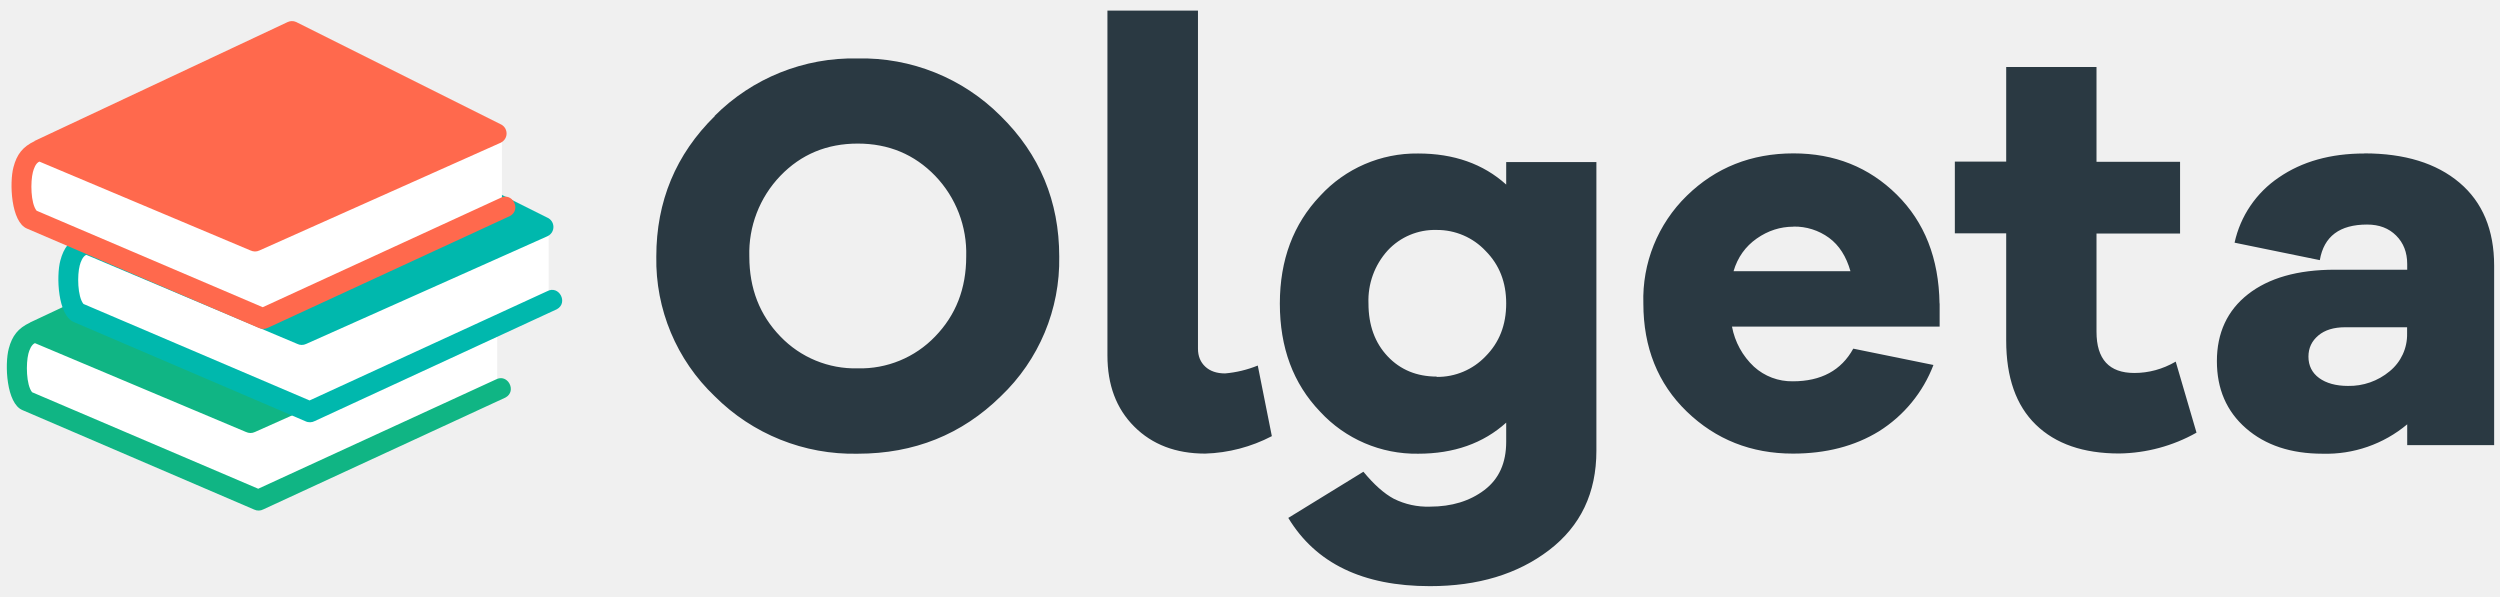
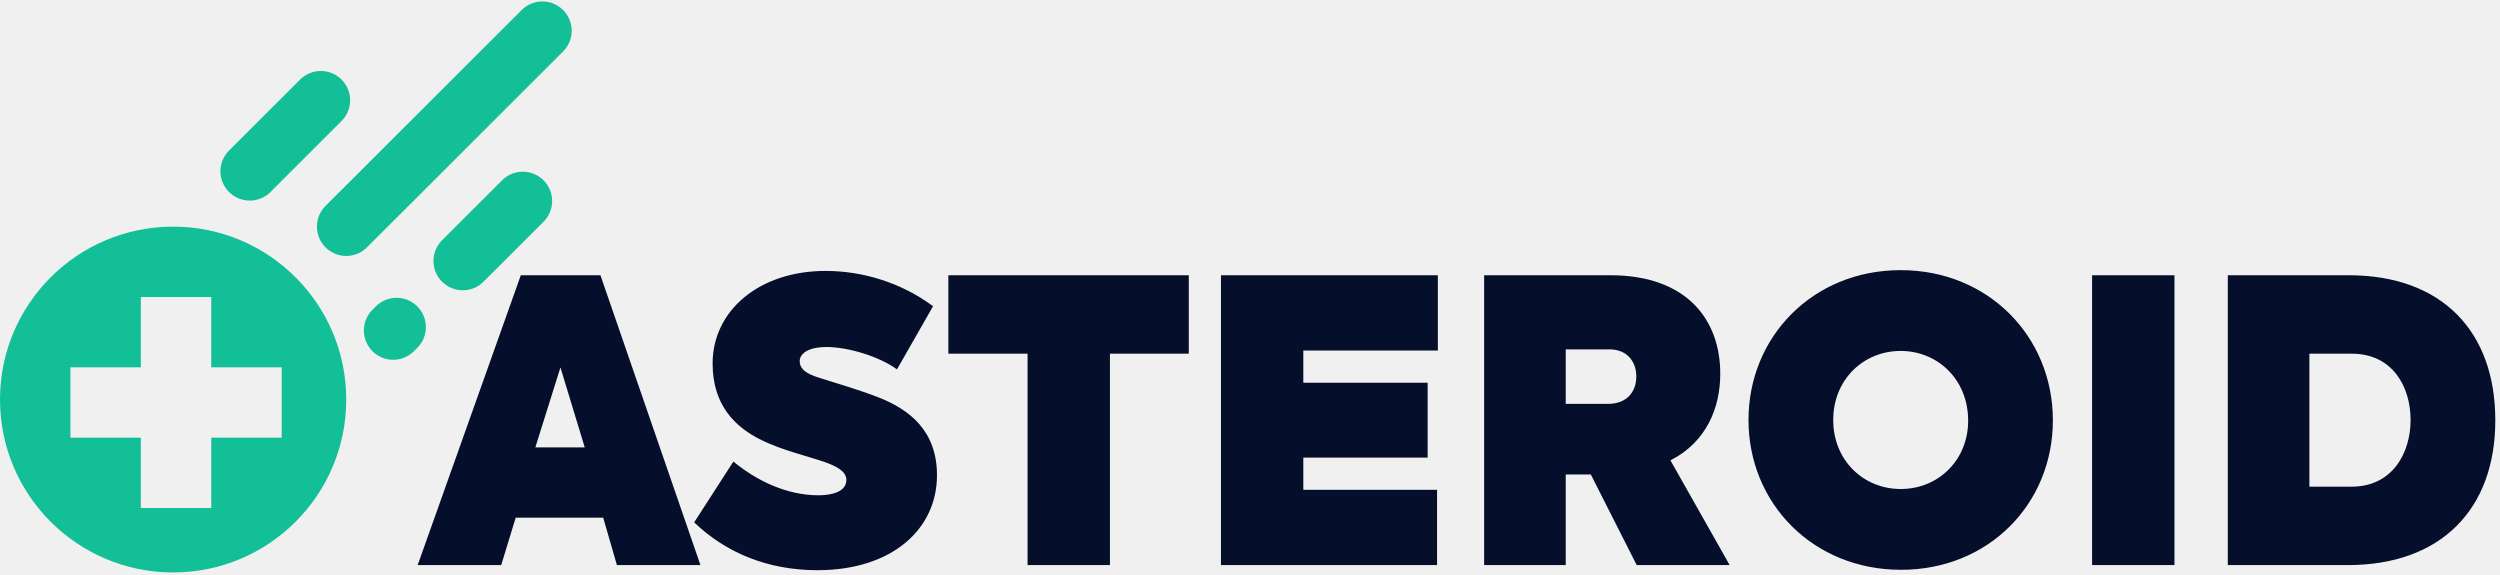
- <svg xmlns="http://www.w3.org/2000/svg" width="222" height="53" fill-rule="evenodd">
-   <path fill="#fff" d="M21.97 37.94L2.64 29.66l-1.22 2.12.7 3.66 20.73 8.87 21.3-10.04V28.1z" />
-   <path d="M2.66 28.64l22.48-10.56a.9.9 0 0 1 .75-.01l18.12 9.06c.73.3.78 1.3.06 1.66l-21.43 9.57c-.27.13-.54.12-.82-.01L3.1 30.47c-.32.14-.5.63-.58.94-.22.86-.2 2.76.33 3.42l20.08 8.57 21.1-9.7c1.05-.57 1.9 1.03.86 1.6l-21.5 9.93a.9.9 0 0 1-.82.02L2 36.42C.57 35.84.4 32.35.78 30.95c.3-1.13.82-1.8 1.88-2.3z" fill="#10b584" />
-   <path fill="#fff" d="M7.2 21.85l19.32 8.28 22.2-9.84v6.16L27.42 36.5 6.7 27.63 6 23.97z" />
-   <path d="M7.23 20.82L29.7 10.26a.9.9 0 0 1 .75-.01l18.12 9.06c.73.3.78 1.3.06 1.66l-21.44 9.57a.9.9 0 0 1-.81-.01l-18.72-7.9c-.32.14-.5.63-.58.94-.23.86-.2 2.76.33 3.42l20.08 8.57 21.1-9.7c1.05-.57 1.9 1.03.86 1.6l-21.5 9.93c-.24.13-.55.15-.82.02L6.56 28.6c-1.42-.58-1.58-4.07-1.2-5.47.3-1.13.82-1.8 1.88-2.3" fill="#00b8ad" />
-   <path fill="#fff" d="M3.04 13.55l19.32 8.28L44.57 12v6.16L23.26 28.2 2.53 19.33l-.7-3.66z" />
-   <path d="M3.06 12.52L25.54 1.96a.9.9 0 0 1 .75-.01l18.12 9.06c.73.3.78 1.3.06 1.66l-21.43 9.57c-.27.13-.54.12-.82-.01L3.5 14.35c-.33.13-.5.63-.58.94-.22.86-.2 2.76.33 3.42l20.08 8.57 21.1-9.7c1.05-.57 1.9 1.03.86 1.6L23.8 29.1a.9.9 0 0 1-.82.02L2.4 20.3c-1.42-.58-1.58-4.07-1.2-5.47.3-1.13.82-1.8 1.88-2.3" fill="#ff694d" />
-   <path d="M69.3 29.88a9.2 9.2 0 0 0 6.87 2.83 9.2 9.2 0 0 0 6.87-2.83c1.84-1.9 2.76-4.25 2.76-7.1a9.9 9.9 0 0 0-2.76-7.17c-1.84-1.9-4.13-2.86-6.87-2.86s-5.03.95-6.87 2.86a9.9 9.9 0 0 0-2.76 7.17c0 2.84.92 5.2 2.76 7.1M63.45 10.3a17.4 17.4 0 0 1 12.7-5.11 17.4 17.4 0 0 1 12.71 5.11c3.46 3.4 5.2 7.57 5.2 12.48a16.7 16.7 0 0 1-5.19 12.41c-3.46 3.4-7.7 5.1-12.7 5.1a17.4 17.4 0 0 1-12.7-5.1 16.7 16.7 0 0 1-5.19-12.41c0-4.9 1.73-9.07 5.2-12.48m42.9-9.36v30.02c0 .67.22 1.2.65 1.6s1.02.6 1.76.6a10 10 0 0 0 2.9-.7l1.25 6.27a13.7 13.7 0 0 1-5.92 1.55c-2.6 0-4.7-.8-6.3-2.4s-2.38-3.7-2.38-6.32V.94h8.02zm21.2 32.53a5.9 5.9 0 0 0 4.34-1.83c1.22-1.23 1.83-2.78 1.83-4.7 0-1.87-.6-3.42-1.83-4.66a5.9 5.9 0 0 0-4.34-1.86 5.7 5.7 0 0 0-4.36 1.83 6.6 6.6 0 0 0-1.7 4.69c0 1.94.57 3.5 1.7 4.7s2.6 1.8 4.36 1.8zm14.18-19.1v25.66c0 3.74-1.4 6.68-4.2 8.82s-6.33 3.2-10.58 3.2c-5.95 0-10.14-2.02-12.58-6.06l6.67-4.1c.94 1.14 1.84 1.94 2.7 2.4a6.7 6.7 0 0 0 3.21.7c1.94 0 3.55-.5 4.84-1.48s1.93-2.4 1.93-4.28v-1.7c-2.04 1.84-4.65 2.76-7.82 2.76a11.6 11.6 0 0 1-8.7-3.73c-2.4-2.5-3.58-5.7-3.58-9.6 0-3.88 1.2-7.07 3.58-9.57a11.6 11.6 0 0 1 8.7-3.76c3.17 0 5.78.92 7.82 2.76v-2h8.02zm17.5 5.76c-1.17 0-2.26.35-3.26 1.05s-1.7 1.67-2.06 2.9h10.38c-.37-1.3-1-2.3-1.9-2.96a5.2 5.2 0 0 0-3.16-1m12.98 6.82V29H153.8a6.5 6.5 0 0 0 1.95 3.56 5 5 0 0 0 3.46 1.3c2.5 0 4.3-.97 5.36-2.9l7.12 1.45a12 12 0 0 1-4.84 5.89c-2.15 1.32-4.7 1.98-7.64 1.98-3.7 0-6.85-1.25-9.42-3.73s-3.86-5.7-3.86-9.6a12.8 12.8 0 0 1 3.86-9.57c2.56-2.5 5.73-3.76 9.47-3.76 3.64 0 6.7 1.22 9.17 3.66s3.74 5.66 3.8 9.67m20.97 5.15l1.85 6.32a14.4 14.4 0 0 1-6.87 1.85c-3.17 0-5.64-.85-7.4-2.56s-2.63-4.2-2.63-7.47v-9.52h-4.56v-6.37h4.56v-8.4h8.02v8.42h7.42v6.37h-7.42v8.72c0 2.44 1.12 3.66 3.36 3.66 1.27 0 2.5-.33 3.66-1m15.3 2.15a5.6 5.6 0 0 0 3.71-1.3 4.2 4.2 0 0 0 1.55-3.36v-.55h-5.5c-1 0-1.8.24-2.38.73s-.88 1.1-.88 1.88c0 .8.32 1.44.95 1.9s1.5.7 2.56.7m1.45-20.65c3.58 0 6.4.87 8.45 2.6s3.08 4.2 3.08 7.37v15.94h-7.72v-1.85a11.2 11.2 0 0 1-7.52 2.61c-2.8 0-5.07-.75-6.8-2.26s-2.58-3.5-2.58-5.96c0-2.5.92-4.5 2.76-5.94s4.4-2.18 7.72-2.18h6.42v-.5c0-1.04-.33-1.88-.98-2.53s-1.5-.98-2.58-.98c-2.44 0-3.84 1.05-4.2 3.16l-7.57-1.55a9.4 9.4 0 0 1 3.93-5.79c2.06-1.42 4.6-2.13 7.6-2.13" fill="#2a3942" />
+ <svg xmlns="http://www.w3.org/2000/svg" width="457px" height="105px" viewBox="0 0 457 105" version="1.1">
+   <g id="Page-1" stroke="none" stroke-width="1" fill="none" fill-rule="evenodd">
+     <g id="Asteroid-1-Copy" transform="translate(-77, -21)">
+       <g id="Logo" transform="translate(77, 26)">
+         <path d="M112.771,98.3 L110.262,89.624 L94.273,89.624 L91.62,98.3 L76.348,98.3 L95.205,45.314 L109.76,45.314 L128.043,98.3 L112.771,98.3 Z M106.892,76.79 L102.447,62.163 L97.858,76.79 L106.892,76.79 Z M149.41,99.232 C140.304,99.232 132.632,96.006 126.896,90.485 L134.066,79.371 C138.225,82.813 143.746,85.537 149.625,85.537 C151.92,85.537 154.716,84.964 154.716,82.741 C154.716,81.235 153.138,80.303 150.701,79.443 C147.618,78.367 143.101,77.364 139.157,75.428 C134.353,73.062 130.266,69.046 130.266,61.446 C130.266,51.767 138.798,44.525 150.916,44.525 C157.584,44.525 164.682,46.604 170.562,50.978 L163.965,62.522 C160.739,60.156 155.003,58.435 151.131,58.435 C147.474,58.435 146.184,59.797 146.184,61.016 C146.184,62.952 148.478,63.669 150.342,64.243 C153.067,65.103 157.01,66.25 160.524,67.612 C166.403,69.907 171.279,73.85 171.279,81.881 C171.279,91.704 163.105,99.232 149.41,99.232 Z M187.841,59.654 L173.358,59.654 L173.358,45.314 L217.31,45.314 L217.31,59.654 L202.898,59.654 L202.898,98.3 L187.841,98.3 L187.841,59.654 Z M223.189,98.3 L223.189,45.314 L262.839,45.314 L262.839,59.08 L238.246,59.08 L238.246,64.96 L260.975,64.96 L260.975,78.654 L238.246,78.654 L238.246,84.534 L262.696,84.534 L262.696,98.3 L223.189,98.3 Z M299.191,98.3 L290.803,81.737 L286.214,81.737 L286.214,98.3 L271.3,98.3 L271.3,45.314 L294.387,45.314 C308.226,45.314 314.464,53.344 314.464,63.31 C314.464,69.548 311.954,75.786 305.358,79.156 L316.184,98.3 L299.191,98.3 Z M286.214,58.865 L286.214,68.831 L293.886,68.831 C297.686,68.831 299.12,66.322 299.12,63.812 C299.12,61.088 297.399,58.865 294.244,58.865 L286.214,58.865 Z M347.517,99.16 C331.456,99.16 319.626,87.043 319.626,71.771 C319.626,56.499 331.456,44.382 347.445,44.382 C363.435,44.382 375.265,56.499 375.265,71.843 C375.265,87.115 363.506,99.16 347.517,99.16 Z M347.445,84.39 C354.472,84.39 359.85,78.941 359.778,71.771 C359.706,64.171 354.042,59.152 347.445,59.152 C340.634,59.152 335.113,64.386 335.113,71.771 C335.113,79.156 340.634,84.39 347.445,84.39 Z M382.435,45.314 L397.492,45.314 L397.492,98.3 L382.435,98.3 L382.435,45.314 Z M407.243,98.3 L407.243,45.314 L429.327,45.314 C446.392,45.314 456.143,55.567 456.143,71.843 C456.143,88.119 446.176,98.3 429.183,98.3 L407.243,98.3 Z M422.157,83.96 L429.901,83.96 C437.286,83.96 440.656,77.865 440.656,71.771 C440.656,65.677 437.357,59.654 429.901,59.654 L422.157,59.654 L422.157,83.96 Z" id="ASTEROID" fill="#050E2A" fill-rule="nonzero" />
+         <g id="Simbol">
+           <path d="M38.62,62.143 L38.62,49.286 L25.746,49.286 L25.746,62.143 L12.873,62.143 L12.873,75 L25.746,75 L25.746,87.857 L38.62,87.857 L38.62,75 L51.493,75 L51.493,62.143 L38.62,62.143 Z M31.647,99.643 C14.169,99.643 0,85.492 0,68.036 C0,50.58 14.169,36.429 31.647,36.429 C49.125,36.429 63.293,50.58 63.293,68.036 C63.293,85.492 49.125,99.643 31.647,99.643 Z" id="Combined-Shape" fill="#13BF97" />
+           <path d="M99.147,0.62 L63.293,36.429" id="Path-11" stroke="#13BF97" stroke-width="10.714" stroke-linecap="round" />
+           <path d="M58.647,13.332 L45.653,26.31" id="Path-11-Copy" stroke="#13BF97" stroke-width="10.714" stroke-linecap="round" />
+           <path d="M95.573,31.744 L84.597,42.706" id="Path-11-Copy-2" stroke="#13BF97" stroke-width="10.714" stroke-linecap="round" />
+           <path d="M72.494,54.794 L71.875,55.412" id="Path-11-Copy-3" stroke="#13BF97" stroke-width="10.714" stroke-linecap="round" />
+         </g>
+       </g>
+     </g>
+   </g>
</svg>
